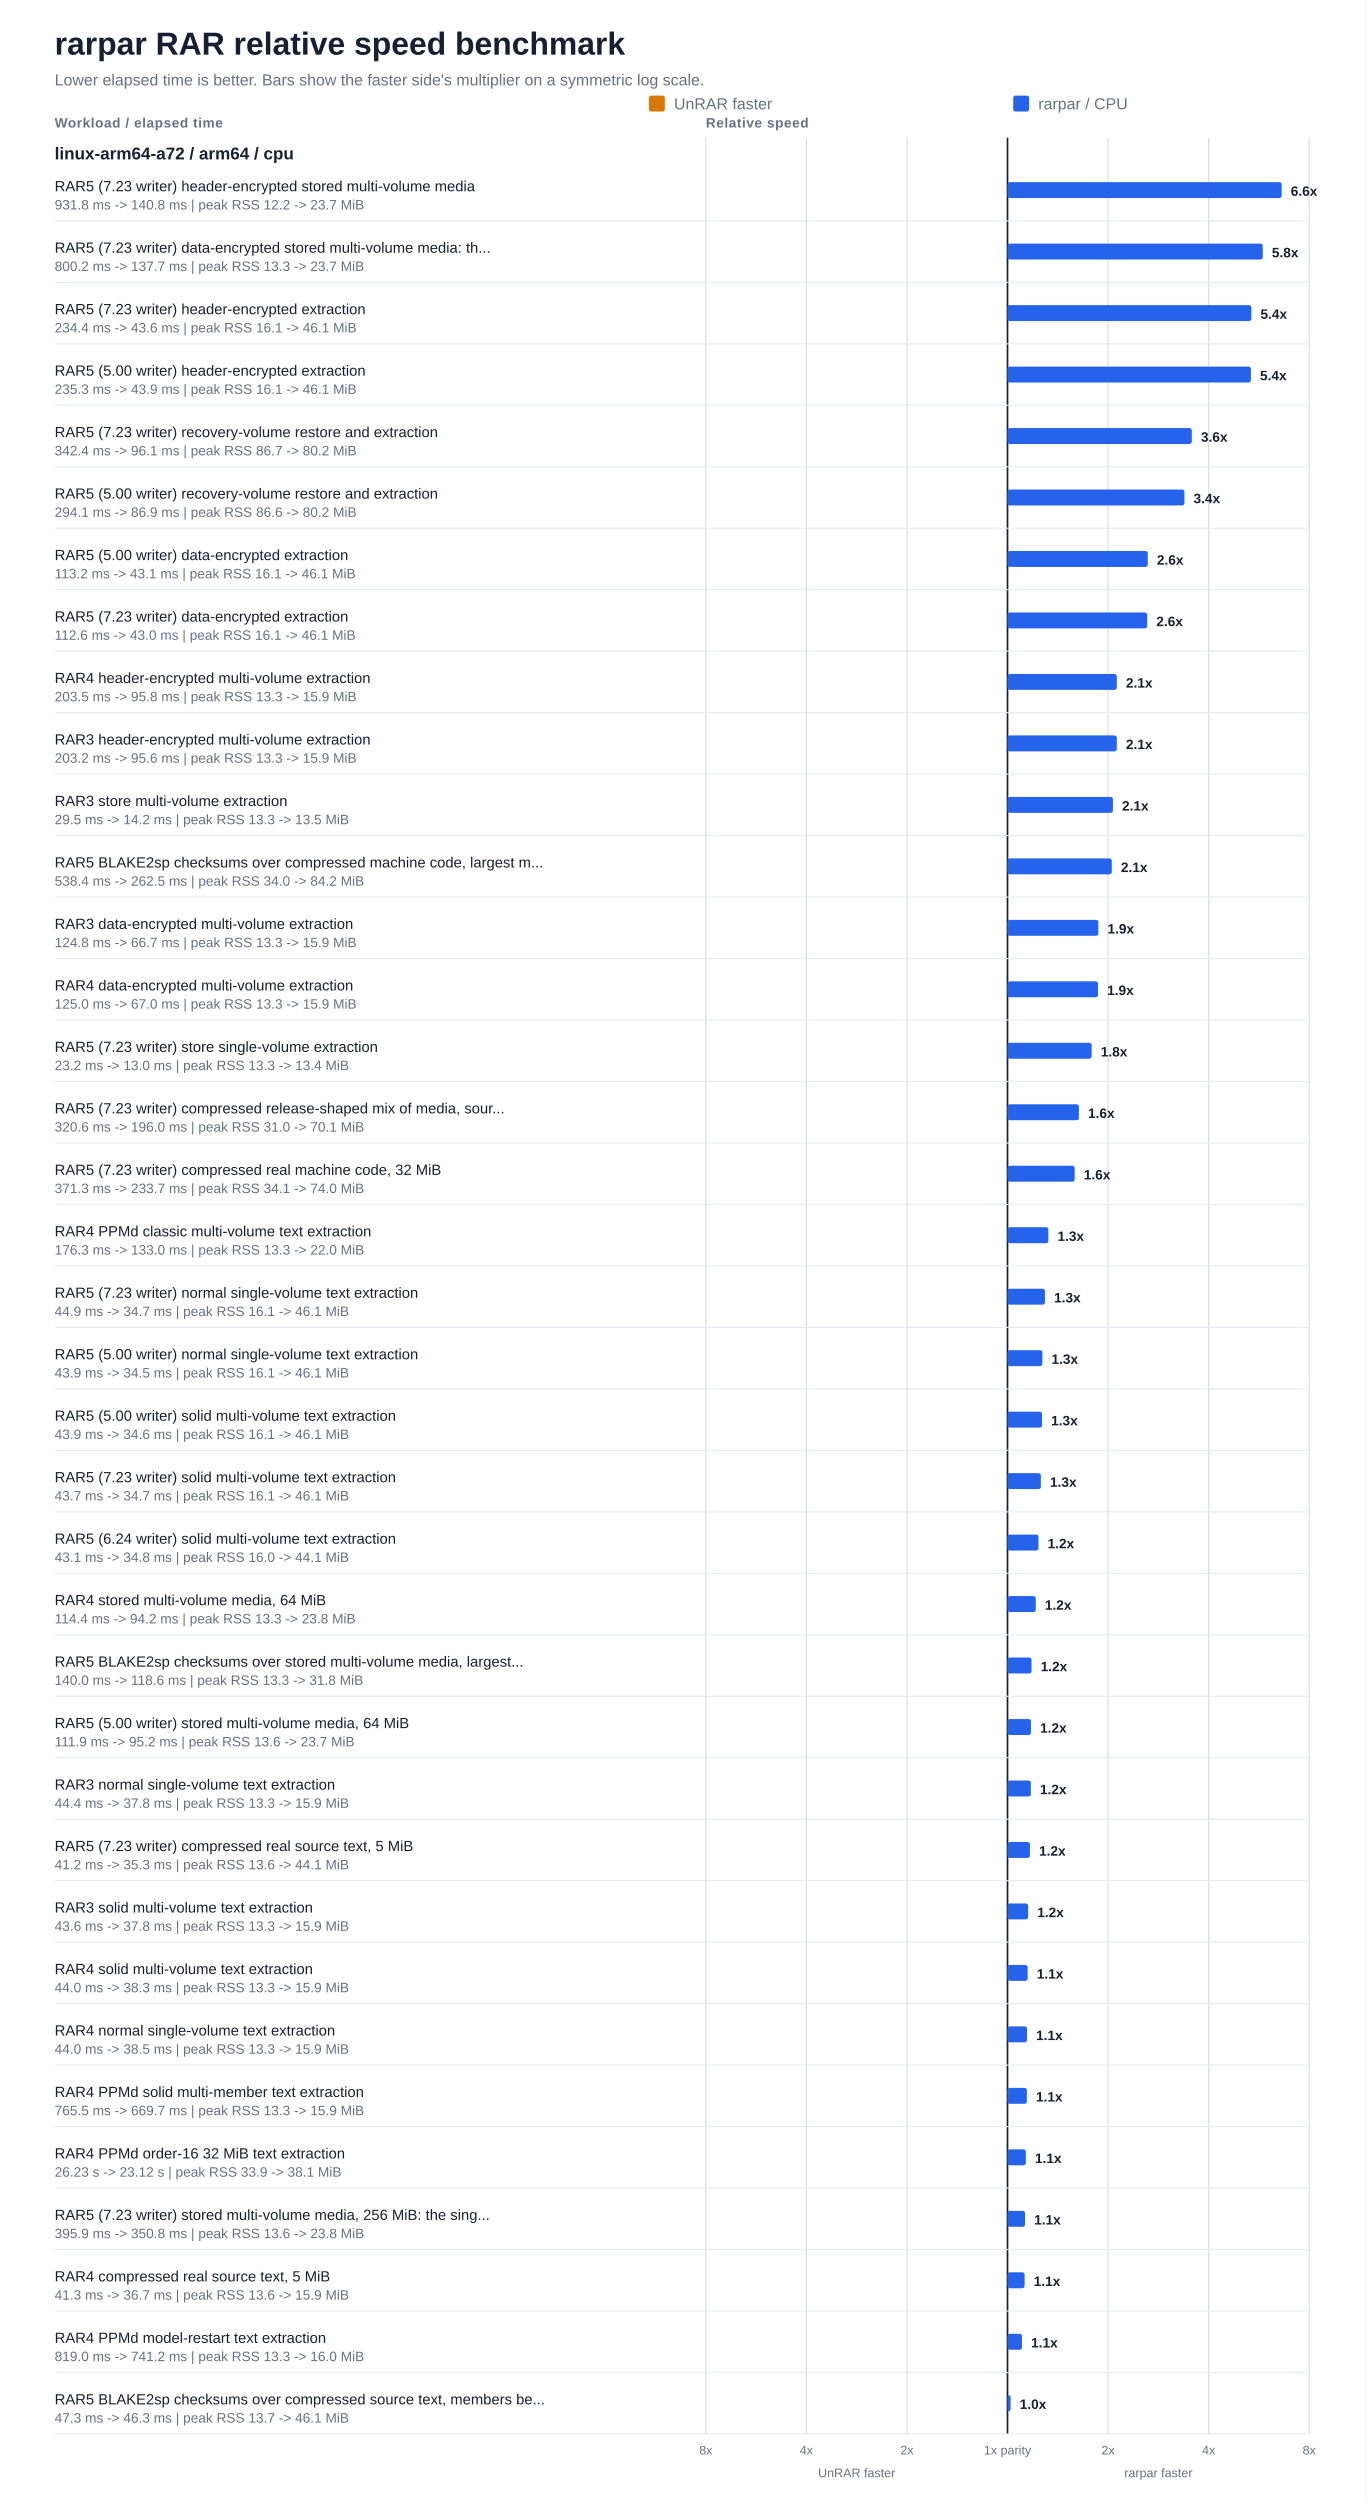
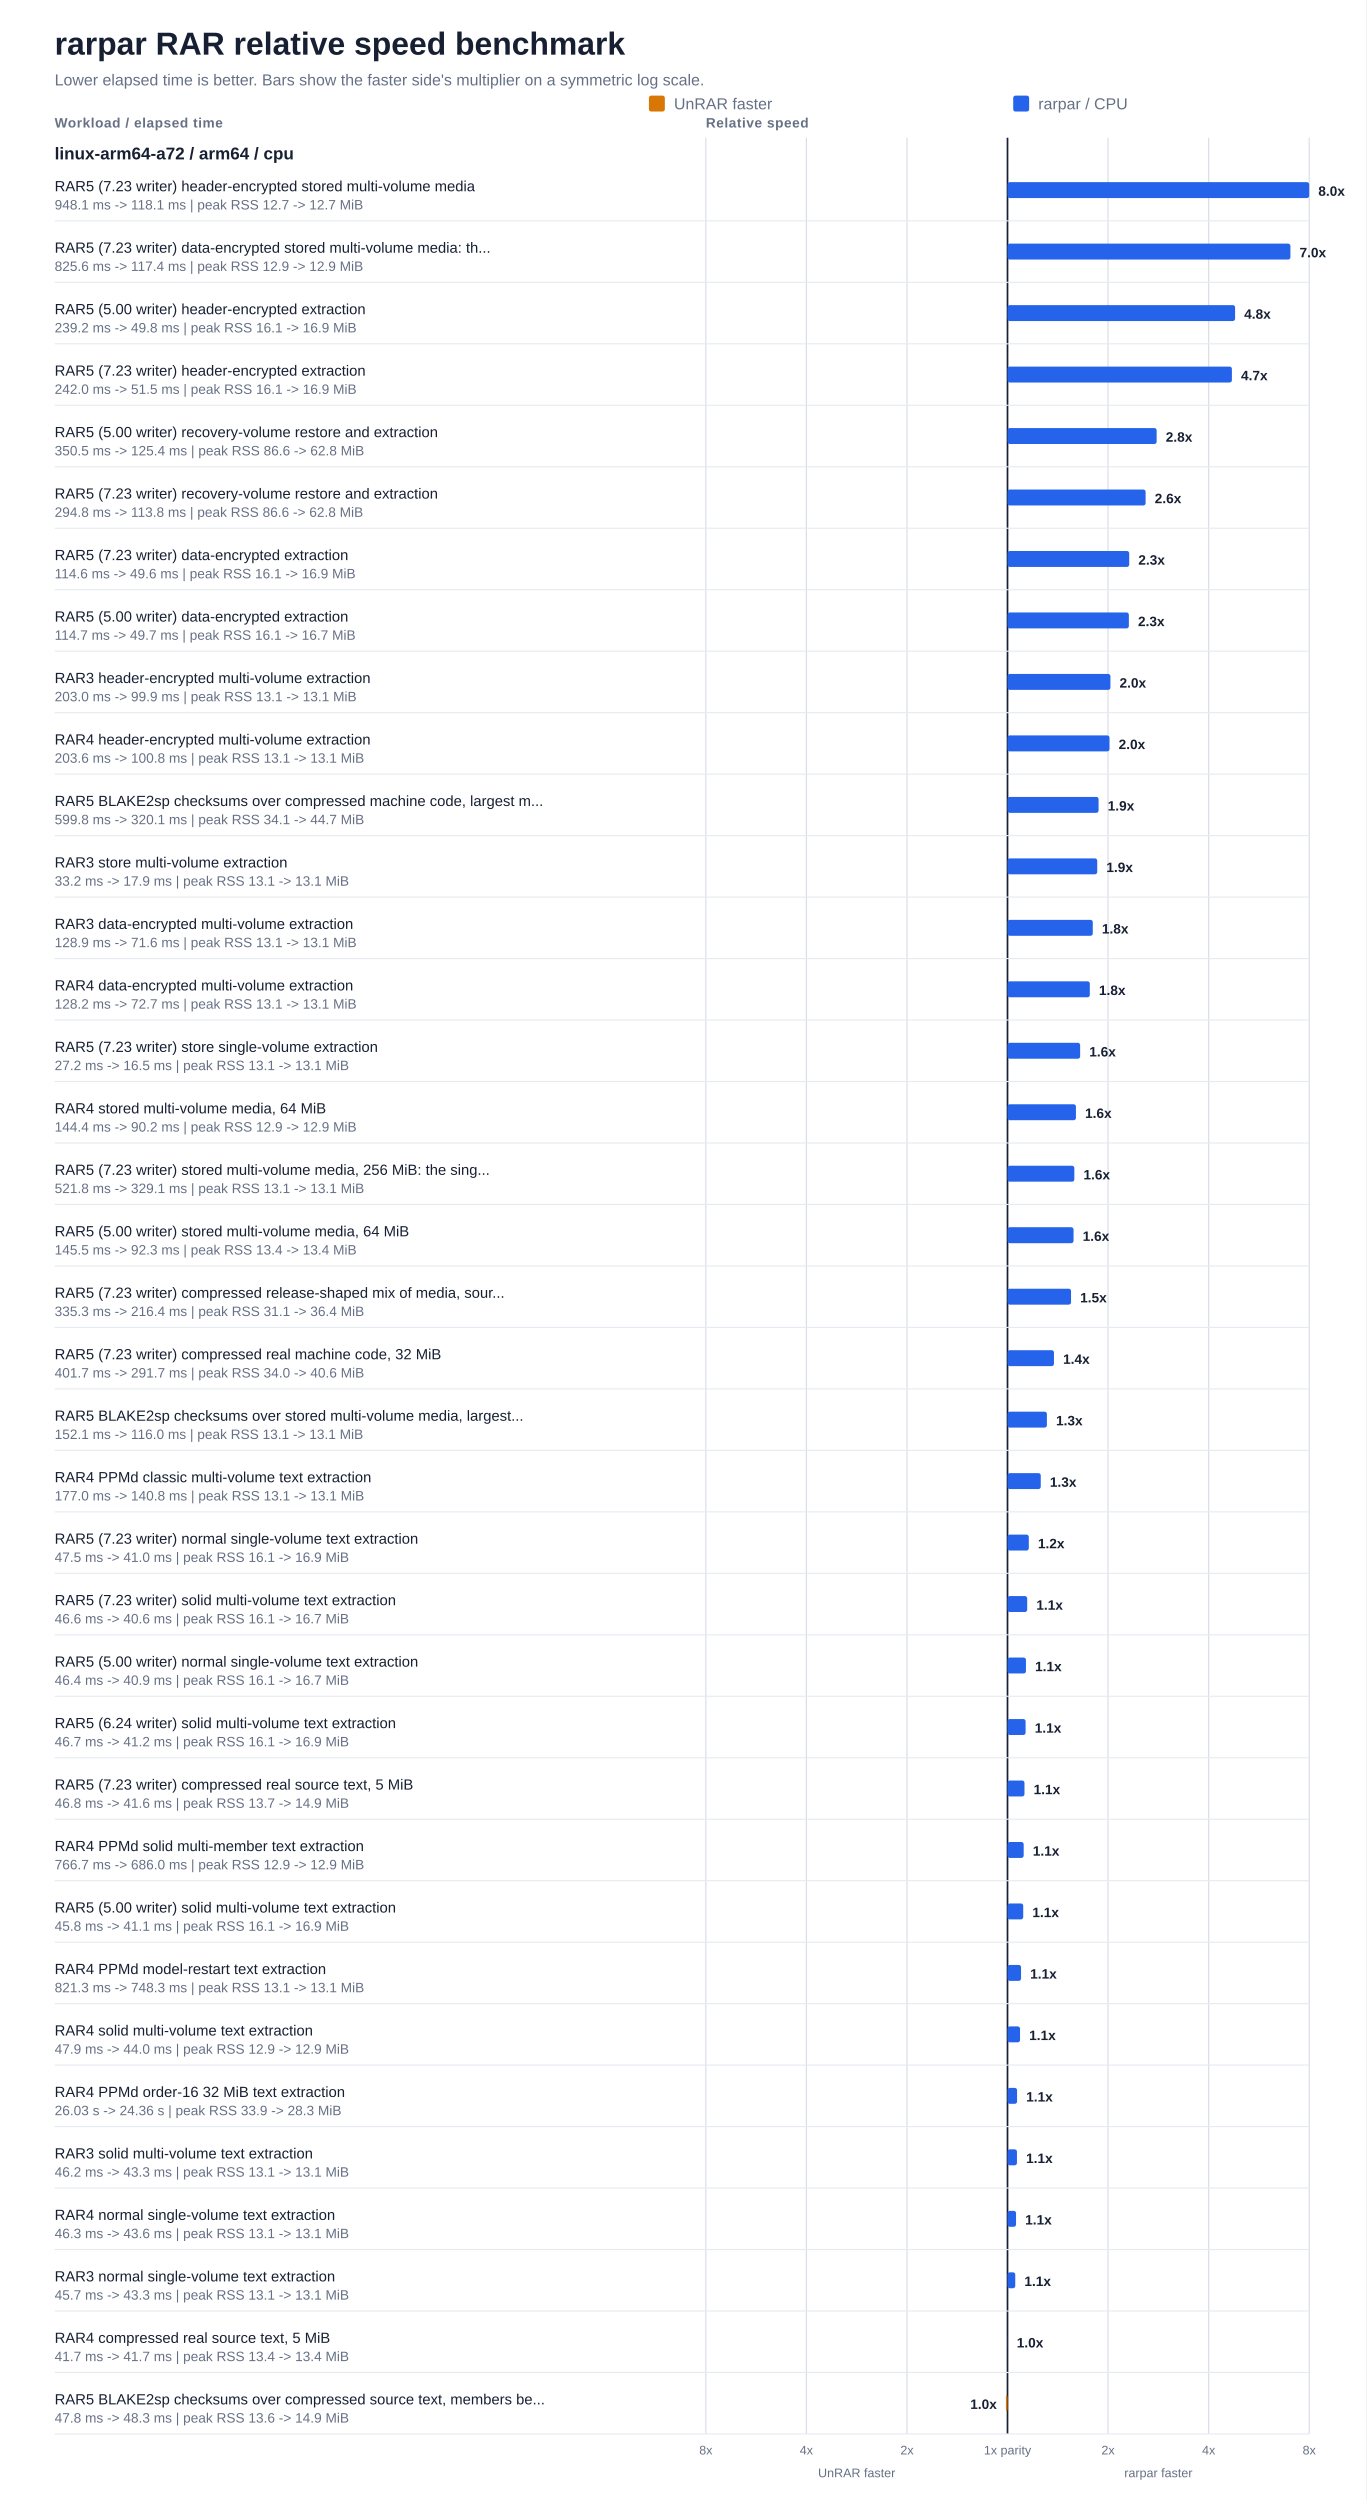
<svg xmlns="http://www.w3.org/2000/svg" width="1200" height="2196" viewBox="0 0 1200 2196" role="img" aria-labelledby="title desc">
  <style>
    .bg { fill: #ffffff; } text { font-family: Arial, sans-serif; fill: #172033; }
    .title { font-size: 28px; font-weight: 600; } .subtitle { font-size: 14px; fill: #667085; }
    .column { font-size: 12px; font-weight: 600; fill: #667085; letter-spacing: .04em; text-transform: uppercase; }
    .machine { font-size: 15px; font-weight: 600; } .workload { font-size: 13px; font-weight: 500; }
    .timing { font-size: 12px; fill: #667085; } .tick { font-size: 11px; fill: #667085; } .ratio { font-size: 12px; font-weight: 600; }
    .grid { stroke: #d7dce5; stroke-width: 1; } .parity { stroke: #172033; stroke-width: 1.5; } .rule { stroke: #e7eaf0; stroke-width: 1; }
    .cpu { fill: #2563eb; } .gpu { fill: #7c3aed; } .slower { fill: #d97706; }
    @media (prefers-color-scheme: dark) { .bg { fill: #0d1117; } text { fill: #e6edf3; } .subtitle, .column, .timing, .tick { fill: #9ca7b5; } .grid { stroke: #30363d; } .parity { stroke: #e6edf3; } .rule { stroke: #21262d; } .cpu { fill: #58a6ff; } .gpu { fill: #bc8cff; } .slower { fill: #f2a65a; } }
  </style>
  <rect class="bg" width="1200" height="2196" />
  <text class="title" x="48" y="48">rarpar RAR relative speed benchmark</text>
  <text class="subtitle" x="48" y="75">Lower elapsed time is better. Bars show the faster side's multiplier on a symmetric log scale.</text>
  <g aria-label="Legend">
    <rect class="slower" x="570" y="84" width="14" height="14" rx="2" />
    <text class="subtitle" x="592" y="96">UnRAR faster</text>
    <rect class="cpu" x="890" y="84" width="14" height="14" rx="2" />
    <text class="subtitle" x="912" y="96">rarpar / CPU</text>
  </g>
  <text class="column" x="48" y="112">Workload / elapsed time</text>
  <text class="column" x="620" y="112">Relative speed</text>
  <g aria-label="Relative speed axis">
    <line class="grid" x1="620.0" y1="121" x2="620.0" y2="2138" />
    <text class="tick" x="620.0" y="2156" text-anchor="middle">8x</text>
    <line class="grid" x1="708.3" y1="121" x2="708.3" y2="2138" />
    <text class="tick" x="708.3" y="2156" text-anchor="middle">4x</text>
    <line class="grid" x1="796.7" y1="121" x2="796.7" y2="2138" />
    <text class="tick" x="796.7" y="2156" text-anchor="middle">2x</text>
    <line class="parity" x1="885.0" y1="121" x2="885.0" y2="2138" />
    <text class="tick" x="885.0" y="2156" text-anchor="middle">1x parity</text>
    <line class="grid" x1="973.3" y1="121" x2="973.3" y2="2138" />
    <text class="tick" x="973.3" y="2156" text-anchor="middle">2x</text>
    <line class="grid" x1="1061.7" y1="121" x2="1061.7" y2="2138" />
    <text class="tick" x="1061.7" y="2156" text-anchor="middle">4x</text>
    <line class="grid" x1="1150.0" y1="121" x2="1150.0" y2="2138" />
    <text class="tick" x="1150.0" y="2156" text-anchor="middle">8x</text>
    <text class="tick" x="752.5" y="2176" text-anchor="middle">UnRAR faster</text>
    <text class="tick" x="1017.5" y="2176" text-anchor="middle">rarpar faster</text>
  </g>
  <g aria-label="RAR benchmarks">
    <text class="machine" x="48" y="140">linux-arm64-a72 / arm64 / cpu</text>
    <text class="workload" x="48" y="168">RAR5 (7.23 writer) header-encrypted stored multi-volume media</text>
-     <text class="timing" x="48" y="184">931.8 ms -&gt; 140.8 ms  |  peak RSS 12.2 -&gt; 23.7 MiB</text>
-     <rect class="cpu" x="885.0" y="160" width="240.8" height="14" rx="2" />
-     <text class="ratio" x="1133.8" y="172">6.6x</text>
+     <text class="timing" x="48" y="184">948.1 ms -&gt; 118.1 ms  |  peak RSS 12.7 -&gt; 12.7 MiB</text>
+     <rect class="cpu" x="885.0" y="160" width="265.0" height="14" rx="2" />
+     <text class="ratio" x="1158.0" y="172">8.0x</text>
    <line class="rule" x1="48" y1="194" x2="1150" y2="194" />
    <text class="workload" x="48" y="222">RAR5 (7.23 writer) data-encrypted stored multi-volume media: th...</text>
-     <text class="timing" x="48" y="238">800.2 ms -&gt; 137.7 ms  |  peak RSS 13.3 -&gt; 23.7 MiB</text>
-     <rect class="cpu" x="885.0" y="214" width="224.2" height="14" rx="2" />
-     <text class="ratio" x="1117.2" y="226">5.8x</text>
+     <text class="timing" x="48" y="238">825.6 ms -&gt; 117.4 ms  |  peak RSS 12.9 -&gt; 12.9 MiB</text>
+     <rect class="cpu" x="885.0" y="214" width="248.5" height="14" rx="2" />
+     <text class="ratio" x="1141.5" y="226">7.0x</text>
    <line class="rule" x1="48" y1="248" x2="1150" y2="248" />
-     <text class="workload" x="48" y="276">RAR5 (7.23 writer) header-encrypted extraction</text>
-     <text class="timing" x="48" y="292">234.4 ms -&gt; 43.6 ms  |  peak RSS 16.1 -&gt; 46.1 MiB</text>
-     <rect class="cpu" x="885.0" y="268" width="214.2" height="14" rx="2" />
-     <text class="ratio" x="1107.2" y="280">5.4x</text>
+     <text class="workload" x="48" y="276">RAR5 (5.00 writer) header-encrypted extraction</text>
+     <text class="timing" x="48" y="292">239.2 ms -&gt; 49.8 ms  |  peak RSS 16.1 -&gt; 16.9 MiB</text>
+     <rect class="cpu" x="885.0" y="268" width="199.9" height="14" rx="2" />
+     <text class="ratio" x="1092.9" y="280">4.8x</text>
    <line class="rule" x1="48" y1="302" x2="1150" y2="302" />
-     <text class="workload" x="48" y="330">RAR5 (5.00 writer) header-encrypted extraction</text>
-     <text class="timing" x="48" y="346">235.3 ms -&gt; 43.9 ms  |  peak RSS 16.1 -&gt; 46.1 MiB</text>
-     <rect class="cpu" x="885.0" y="322" width="213.8" height="14" rx="2" />
-     <text class="ratio" x="1106.8" y="334">5.4x</text>
+     <text class="workload" x="48" y="330">RAR5 (7.23 writer) header-encrypted extraction</text>
+     <text class="timing" x="48" y="346">242.0 ms -&gt; 51.5 ms  |  peak RSS 16.1 -&gt; 16.9 MiB</text>
+     <rect class="cpu" x="885.0" y="322" width="197.1" height="14" rx="2" />
+     <text class="ratio" x="1090.1" y="334">4.7x</text>
    <line class="rule" x1="48" y1="356" x2="1150" y2="356" />
-     <text class="workload" x="48" y="384">RAR5 (7.23 writer) recovery-volume restore and extraction</text>
-     <text class="timing" x="48" y="400">342.4 ms -&gt; 96.1 ms  |  peak RSS 86.7 -&gt; 80.2 MiB</text>
-     <rect class="cpu" x="885.0" y="376" width="161.9" height="14" rx="2" />
-     <text class="ratio" x="1054.9" y="388">3.6x</text>
+     <text class="workload" x="48" y="384">RAR5 (5.00 writer) recovery-volume restore and extraction</text>
+     <text class="timing" x="48" y="400">350.5 ms -&gt; 125.4 ms  |  peak RSS 86.6 -&gt; 62.8 MiB</text>
+     <rect class="cpu" x="885.0" y="376" width="131.0" height="14" rx="2" />
+     <text class="ratio" x="1024.0" y="388">2.8x</text>
    <line class="rule" x1="48" y1="410" x2="1150" y2="410" />
-     <text class="workload" x="48" y="438">RAR5 (5.00 writer) recovery-volume restore and extraction</text>
-     <text class="timing" x="48" y="454">294.1 ms -&gt; 86.9 ms  |  peak RSS 86.6 -&gt; 80.2 MiB</text>
-     <rect class="cpu" x="885.0" y="430" width="155.4" height="14" rx="2" />
-     <text class="ratio" x="1048.4" y="442">3.4x</text>
+     <text class="workload" x="48" y="438">RAR5 (7.23 writer) recovery-volume restore and extraction</text>
+     <text class="timing" x="48" y="454">294.8 ms -&gt; 113.8 ms  |  peak RSS 86.6 -&gt; 62.8 MiB</text>
+     <rect class="cpu" x="885.0" y="430" width="121.3" height="14" rx="2" />
+     <text class="ratio" x="1014.3" y="442">2.6x</text>
    <line class="rule" x1="48" y1="464" x2="1150" y2="464" />
-     <text class="workload" x="48" y="492">RAR5 (5.00 writer) data-encrypted extraction</text>
-     <text class="timing" x="48" y="508">113.2 ms -&gt; 43.1 ms  |  peak RSS 16.1 -&gt; 46.1 MiB</text>
-     <rect class="cpu" x="885.0" y="484" width="123.2" height="14" rx="2" />
-     <text class="ratio" x="1016.2" y="496">2.6x</text>
+     <text class="workload" x="48" y="492">RAR5 (7.23 writer) data-encrypted extraction</text>
+     <text class="timing" x="48" y="508">114.6 ms -&gt; 49.6 ms  |  peak RSS 16.1 -&gt; 16.9 MiB</text>
+     <rect class="cpu" x="885.0" y="484" width="106.9" height="14" rx="2" />
+     <text class="ratio" x="999.9" y="496">2.3x</text>
    <line class="rule" x1="48" y1="518" x2="1150" y2="518" />
-     <text class="workload" x="48" y="546">RAR5 (7.23 writer) data-encrypted extraction</text>
-     <text class="timing" x="48" y="562">112.6 ms -&gt; 43.0 ms  |  peak RSS 16.1 -&gt; 46.1 MiB</text>
-     <rect class="cpu" x="885.0" y="538" width="122.7" height="14" rx="2" />
-     <text class="ratio" x="1015.7" y="550">2.6x</text>
+     <text class="workload" x="48" y="546">RAR5 (5.00 writer) data-encrypted extraction</text>
+     <text class="timing" x="48" y="562">114.7 ms -&gt; 49.7 ms  |  peak RSS 16.1 -&gt; 16.7 MiB</text>
+     <rect class="cpu" x="885.0" y="538" width="106.6" height="14" rx="2" />
+     <text class="ratio" x="999.6" y="550">2.3x</text>
    <line class="rule" x1="48" y1="572" x2="1150" y2="572" />
-     <text class="workload" x="48" y="600">RAR4 header-encrypted multi-volume extraction</text>
-     <text class="timing" x="48" y="616">203.5 ms -&gt; 95.8 ms  |  peak RSS 13.3 -&gt; 15.9 MiB</text>
-     <rect class="cpu" x="885.0" y="592" width="96.0" height="14" rx="2" />
-     <text class="ratio" x="989.0" y="604">2.1x</text>
+     <text class="workload" x="48" y="600">RAR3 header-encrypted multi-volume extraction</text>
+     <text class="timing" x="48" y="616">203.0 ms -&gt; 99.9 ms  |  peak RSS 13.1 -&gt; 13.1 MiB</text>
+     <rect class="cpu" x="885.0" y="592" width="90.4" height="14" rx="2" />
+     <text class="ratio" x="983.4" y="604">2.0x</text>
    <line class="rule" x1="48" y1="626" x2="1150" y2="626" />
-     <text class="workload" x="48" y="654">RAR3 header-encrypted multi-volume extraction</text>
-     <text class="timing" x="48" y="670">203.2 ms -&gt; 95.6 ms  |  peak RSS 13.3 -&gt; 15.9 MiB</text>
-     <rect class="cpu" x="885.0" y="646" width="96.0" height="14" rx="2" />
-     <text class="ratio" x="989.0" y="658">2.1x</text>
+     <text class="workload" x="48" y="654">RAR4 header-encrypted multi-volume extraction</text>
+     <text class="timing" x="48" y="670">203.6 ms -&gt; 100.8 ms  |  peak RSS 13.1 -&gt; 13.1 MiB</text>
+     <rect class="cpu" x="885.0" y="646" width="89.6" height="14" rx="2" />
+     <text class="ratio" x="982.6" y="658">2.0x</text>
    <line class="rule" x1="48" y1="680" x2="1150" y2="680" />
-     <text class="workload" x="48" y="708">RAR3 store multi-volume extraction</text>
-     <text class="timing" x="48" y="724">29.5 ms -&gt; 14.2 ms  |  peak RSS 13.3 -&gt; 13.5 MiB</text>
-     <rect class="cpu" x="885.0" y="700" width="92.6" height="14" rx="2" />
-     <text class="ratio" x="985.6" y="712">2.1x</text>
+     <text class="workload" x="48" y="708">RAR5 BLAKE2sp checksums over compressed machine code, largest m...</text>
+     <text class="timing" x="48" y="724">599.8 ms -&gt; 320.1 ms  |  peak RSS 34.1 -&gt; 44.7 MiB</text>
+     <rect class="cpu" x="885.0" y="700" width="80.0" height="14" rx="2" />
+     <text class="ratio" x="973.0" y="712">1.9x</text>
    <line class="rule" x1="48" y1="734" x2="1150" y2="734" />
-     <text class="workload" x="48" y="762">RAR5 BLAKE2sp checksums over compressed machine code, largest m...</text>
-     <text class="timing" x="48" y="778">538.4 ms -&gt; 262.5 ms  |  peak RSS 34.0 -&gt; 84.2 MiB</text>
-     <rect class="cpu" x="885.0" y="754" width="91.6" height="14" rx="2" />
-     <text class="ratio" x="984.6" y="766">2.1x</text>
+     <text class="workload" x="48" y="762">RAR3 store multi-volume extraction</text>
+     <text class="timing" x="48" y="778">33.2 ms -&gt; 17.9 ms  |  peak RSS 13.1 -&gt; 13.1 MiB</text>
+     <rect class="cpu" x="885.0" y="754" width="78.8" height="14" rx="2" />
+     <text class="ratio" x="971.8" y="766">1.9x</text>
    <line class="rule" x1="48" y1="788" x2="1150" y2="788" />
    <text class="workload" x="48" y="816">RAR3 data-encrypted multi-volume extraction</text>
-     <text class="timing" x="48" y="832">124.8 ms -&gt; 66.7 ms  |  peak RSS 13.3 -&gt; 15.9 MiB</text>
-     <rect class="cpu" x="885.0" y="808" width="79.8" height="14" rx="2" />
-     <text class="ratio" x="972.8" y="820">1.9x</text>
+     <text class="timing" x="48" y="832">128.9 ms -&gt; 71.6 ms  |  peak RSS 13.1 -&gt; 13.1 MiB</text>
+     <rect class="cpu" x="885.0" y="808" width="74.9" height="14" rx="2" />
+     <text class="ratio" x="967.9" y="820">1.8x</text>
    <line class="rule" x1="48" y1="842" x2="1150" y2="842" />
    <text class="workload" x="48" y="870">RAR4 data-encrypted multi-volume extraction</text>
-     <text class="timing" x="48" y="886">125.0 ms -&gt; 67.0 ms  |  peak RSS 13.3 -&gt; 15.9 MiB</text>
-     <rect class="cpu" x="885.0" y="862" width="79.5" height="14" rx="2" />
-     <text class="ratio" x="972.5" y="874">1.9x</text>
+     <text class="timing" x="48" y="886">128.2 ms -&gt; 72.7 ms  |  peak RSS 13.1 -&gt; 13.1 MiB</text>
+     <rect class="cpu" x="885.0" y="862" width="72.3" height="14" rx="2" />
+     <text class="ratio" x="965.3" y="874">1.8x</text>
    <line class="rule" x1="48" y1="896" x2="1150" y2="896" />
    <text class="workload" x="48" y="924">RAR5 (7.23 writer) store single-volume extraction</text>
-     <text class="timing" x="48" y="940">23.2 ms -&gt; 13.0 ms  |  peak RSS 13.3 -&gt; 13.4 MiB</text>
-     <rect class="cpu" x="885.0" y="916" width="73.9" height="14" rx="2" />
-     <text class="ratio" x="966.9" y="928">1.8x</text>
+     <text class="timing" x="48" y="940">27.2 ms -&gt; 16.5 ms  |  peak RSS 13.1 -&gt; 13.1 MiB</text>
+     <rect class="cpu" x="885.0" y="916" width="63.8" height="14" rx="2" />
+     <text class="ratio" x="956.8" y="928">1.6x</text>
    <line class="rule" x1="48" y1="950" x2="1150" y2="950" />
-     <text class="workload" x="48" y="978">RAR5 (7.23 writer) compressed release-shaped mix of media, sour...</text>
-     <text class="timing" x="48" y="994">320.6 ms -&gt; 196.0 ms  |  peak RSS 31.0 -&gt; 70.1 MiB</text>
-     <rect class="cpu" x="885.0" y="970" width="62.7" height="14" rx="2" />
-     <text class="ratio" x="955.7" y="982">1.6x</text>
+     <text class="workload" x="48" y="978">RAR4 stored multi-volume media, 64 MiB</text>
+     <text class="timing" x="48" y="994">144.4 ms -&gt; 90.2 ms  |  peak RSS 12.9 -&gt; 12.9 MiB</text>
+     <rect class="cpu" x="885.0" y="970" width="60.1" height="14" rx="2" />
+     <text class="ratio" x="953.1" y="982">1.6x</text>
    <line class="rule" x1="48" y1="1004" x2="1150" y2="1004" />
-     <text class="workload" x="48" y="1032">RAR5 (7.23 writer) compressed real machine code, 32 MiB</text>
-     <text class="timing" x="48" y="1048">371.3 ms -&gt; 233.7 ms  |  peak RSS 34.1 -&gt; 74.0 MiB</text>
-     <rect class="cpu" x="885.0" y="1024" width="59.0" height="14" rx="2" />
-     <text class="ratio" x="952.0" y="1036">1.6x</text>
+     <text class="workload" x="48" y="1032">RAR5 (7.23 writer) stored multi-volume media, 256 MiB: the sing...</text>
+     <text class="timing" x="48" y="1048">521.8 ms -&gt; 329.1 ms  |  peak RSS 13.1 -&gt; 13.1 MiB</text>
+     <rect class="cpu" x="885.0" y="1024" width="58.7" height="14" rx="2" />
+     <text class="ratio" x="951.7" y="1036">1.6x</text>
    <line class="rule" x1="48" y1="1058" x2="1150" y2="1058" />
-     <text class="workload" x="48" y="1086">RAR4 PPMd classic multi-volume text extraction</text>
-     <text class="timing" x="48" y="1102">176.3 ms -&gt; 133.0 ms  |  peak RSS 13.3 -&gt; 22.0 MiB</text>
-     <rect class="cpu" x="885.0" y="1078" width="35.9" height="14" rx="2" />
-     <text class="ratio" x="928.9" y="1090">1.3x</text>
+     <text class="workload" x="48" y="1086">RAR5 (5.00 writer) stored multi-volume media, 64 MiB</text>
+     <text class="timing" x="48" y="1102">145.5 ms -&gt; 92.3 ms  |  peak RSS 13.4 -&gt; 13.4 MiB</text>
+     <rect class="cpu" x="885.0" y="1078" width="58.0" height="14" rx="2" />
+     <text class="ratio" x="951.0" y="1090">1.6x</text>
    <line class="rule" x1="48" y1="1112" x2="1150" y2="1112" />
-     <text class="workload" x="48" y="1140">RAR5 (7.23 writer) normal single-volume text extraction</text>
-     <text class="timing" x="48" y="1156">44.9 ms -&gt; 34.7 ms  |  peak RSS 16.1 -&gt; 46.1 MiB</text>
-     <rect class="cpu" x="885.0" y="1132" width="32.9" height="14" rx="2" />
-     <text class="ratio" x="925.9" y="1144">1.3x</text>
+     <text class="workload" x="48" y="1140">RAR5 (7.23 writer) compressed release-shaped mix of media, sour...</text>
+     <text class="timing" x="48" y="1156">335.3 ms -&gt; 216.4 ms  |  peak RSS 31.1 -&gt; 36.4 MiB</text>
+     <rect class="cpu" x="885.0" y="1132" width="55.8" height="14" rx="2" />
+     <text class="ratio" x="948.8" y="1144">1.5x</text>
    <line class="rule" x1="48" y1="1166" x2="1150" y2="1166" />
-     <text class="workload" x="48" y="1194">RAR5 (5.00 writer) normal single-volume text extraction</text>
-     <text class="timing" x="48" y="1210">43.9 ms -&gt; 34.5 ms  |  peak RSS 16.1 -&gt; 46.1 MiB</text>
-     <rect class="cpu" x="885.0" y="1186" width="30.6" height="14" rx="2" />
-     <text class="ratio" x="923.6" y="1198">1.3x</text>
+     <text class="workload" x="48" y="1194">RAR5 (7.23 writer) compressed real machine code, 32 MiB</text>
+     <text class="timing" x="48" y="1210">401.7 ms -&gt; 291.7 ms  |  peak RSS 34.0 -&gt; 40.6 MiB</text>
+     <rect class="cpu" x="885.0" y="1186" width="40.8" height="14" rx="2" />
+     <text class="ratio" x="933.8" y="1198">1.4x</text>
    <line class="rule" x1="48" y1="1220" x2="1150" y2="1220" />
-     <text class="workload" x="48" y="1248">RAR5 (5.00 writer) solid multi-volume text extraction</text>
-     <text class="timing" x="48" y="1264">43.9 ms -&gt; 34.6 ms  |  peak RSS 16.1 -&gt; 46.1 MiB</text>
-     <rect class="cpu" x="885.0" y="1240" width="30.3" height="14" rx="2" />
-     <text class="ratio" x="923.3" y="1252">1.3x</text>
+     <text class="workload" x="48" y="1248">RAR5 BLAKE2sp checksums over stored multi-volume media, largest...</text>
+     <text class="timing" x="48" y="1264">152.1 ms -&gt; 116.0 ms  |  peak RSS 13.1 -&gt; 13.1 MiB</text>
+     <rect class="cpu" x="885.0" y="1240" width="34.6" height="14" rx="2" />
+     <text class="ratio" x="927.6" y="1252">1.3x</text>
    <line class="rule" x1="48" y1="1274" x2="1150" y2="1274" />
-     <text class="workload" x="48" y="1302">RAR5 (7.23 writer) solid multi-volume text extraction</text>
-     <text class="timing" x="48" y="1318">43.7 ms -&gt; 34.7 ms  |  peak RSS 16.1 -&gt; 46.1 MiB</text>
-     <rect class="cpu" x="885.0" y="1294" width="29.3" height="14" rx="2" />
-     <text class="ratio" x="922.3" y="1306">1.3x</text>
+     <text class="workload" x="48" y="1302">RAR4 PPMd classic multi-volume text extraction</text>
+     <text class="timing" x="48" y="1318">177.0 ms -&gt; 140.8 ms  |  peak RSS 13.1 -&gt; 13.1 MiB</text>
+     <rect class="cpu" x="885.0" y="1294" width="29.2" height="14" rx="2" />
+     <text class="ratio" x="922.2" y="1306">1.3x</text>
    <line class="rule" x1="48" y1="1328" x2="1150" y2="1328" />
-     <text class="workload" x="48" y="1356">RAR5 (6.24 writer) solid multi-volume text extraction</text>
-     <text class="timing" x="48" y="1372">43.1 ms -&gt; 34.8 ms  |  peak RSS 16.0 -&gt; 44.1 MiB</text>
-     <rect class="cpu" x="885.0" y="1348" width="27.2" height="14" rx="2" />
-     <text class="ratio" x="920.2" y="1360">1.2x</text>
+     <text class="workload" x="48" y="1356">RAR5 (7.23 writer) normal single-volume text extraction</text>
+     <text class="timing" x="48" y="1372">47.5 ms -&gt; 41.0 ms  |  peak RSS 16.1 -&gt; 16.9 MiB</text>
+     <rect class="cpu" x="885.0" y="1348" width="18.7" height="14" rx="2" />
+     <text class="ratio" x="911.7" y="1360">1.2x</text>
    <line class="rule" x1="48" y1="1382" x2="1150" y2="1382" />
-     <text class="workload" x="48" y="1410">RAR4 stored multi-volume media, 64 MiB</text>
-     <text class="timing" x="48" y="1426">114.4 ms -&gt; 94.2 ms  |  peak RSS 13.3 -&gt; 23.8 MiB</text>
-     <rect class="cpu" x="885.0" y="1402" width="24.8" height="14" rx="2" />
-     <text class="ratio" x="917.8" y="1414">1.2x</text>
+     <text class="workload" x="48" y="1410">RAR5 (7.23 writer) solid multi-volume text extraction</text>
+     <text class="timing" x="48" y="1426">46.6 ms -&gt; 40.6 ms  |  peak RSS 16.1 -&gt; 16.7 MiB</text>
+     <rect class="cpu" x="885.0" y="1402" width="17.3" height="14" rx="2" />
+     <text class="ratio" x="910.3" y="1414">1.1x</text>
    <line class="rule" x1="48" y1="1436" x2="1150" y2="1436" />
-     <text class="workload" x="48" y="1464">RAR5 BLAKE2sp checksums over stored multi-volume media, largest...</text>
-     <text class="timing" x="48" y="1480">140.0 ms -&gt; 118.6 ms  |  peak RSS 13.3 -&gt; 31.8 MiB</text>
-     <rect class="cpu" x="885.0" y="1456" width="21.1" height="14" rx="2" />
-     <text class="ratio" x="914.1" y="1468">1.2x</text>
+     <text class="workload" x="48" y="1464">RAR5 (5.00 writer) normal single-volume text extraction</text>
+     <text class="timing" x="48" y="1480">46.4 ms -&gt; 40.9 ms  |  peak RSS 16.1 -&gt; 16.7 MiB</text>
+     <rect class="cpu" x="885.0" y="1456" width="16.2" height="14" rx="2" />
+     <text class="ratio" x="909.2" y="1468">1.1x</text>
    <line class="rule" x1="48" y1="1490" x2="1150" y2="1490" />
-     <text class="workload" x="48" y="1518">RAR5 (5.00 writer) stored multi-volume media, 64 MiB</text>
-     <text class="timing" x="48" y="1534">111.9 ms -&gt; 95.2 ms  |  peak RSS 13.6 -&gt; 23.7 MiB</text>
-     <rect class="cpu" x="885.0" y="1510" width="20.6" height="14" rx="2" />
-     <text class="ratio" x="913.6" y="1522">1.2x</text>
+     <text class="workload" x="48" y="1518">RAR5 (6.24 writer) solid multi-volume text extraction</text>
+     <text class="timing" x="48" y="1534">46.7 ms -&gt; 41.2 ms  |  peak RSS 16.1 -&gt; 16.9 MiB</text>
+     <rect class="cpu" x="885.0" y="1510" width="15.9" height="14" rx="2" />
+     <text class="ratio" x="908.9" y="1522">1.1x</text>
    <line class="rule" x1="48" y1="1544" x2="1150" y2="1544" />
-     <text class="workload" x="48" y="1572">RAR3 normal single-volume text extraction</text>
-     <text class="timing" x="48" y="1588">44.4 ms -&gt; 37.8 ms  |  peak RSS 13.3 -&gt; 15.9 MiB</text>
-     <rect class="cpu" x="885.0" y="1564" width="20.5" height="14" rx="2" />
-     <text class="ratio" x="913.5" y="1576">1.2x</text>
+     <text class="workload" x="48" y="1572">RAR5 (7.23 writer) compressed real source text, 5 MiB</text>
+     <text class="timing" x="48" y="1588">46.8 ms -&gt; 41.6 ms  |  peak RSS 13.7 -&gt; 14.9 MiB</text>
+     <rect class="cpu" x="885.0" y="1564" width="14.9" height="14" rx="2" />
+     <text class="ratio" x="907.9" y="1576">1.1x</text>
    <line class="rule" x1="48" y1="1598" x2="1150" y2="1598" />
-     <text class="workload" x="48" y="1626">RAR5 (7.23 writer) compressed real source text, 5 MiB</text>
-     <text class="timing" x="48" y="1642">41.2 ms -&gt; 35.3 ms  |  peak RSS 13.6 -&gt; 44.1 MiB</text>
-     <rect class="cpu" x="885.0" y="1618" width="19.7" height="14" rx="2" />
-     <text class="ratio" x="912.7" y="1630">1.2x</text>
+     <text class="workload" x="48" y="1626">RAR4 PPMd solid multi-member text extraction</text>
+     <text class="timing" x="48" y="1642">766.7 ms -&gt; 686.0 ms  |  peak RSS 12.9 -&gt; 12.9 MiB</text>
+     <rect class="cpu" x="885.0" y="1618" width="14.2" height="14" rx="2" />
+     <text class="ratio" x="907.2" y="1630">1.1x</text>
    <line class="rule" x1="48" y1="1652" x2="1150" y2="1652" />
-     <text class="workload" x="48" y="1680">RAR3 solid multi-volume text extraction</text>
-     <text class="timing" x="48" y="1696">43.6 ms -&gt; 37.8 ms  |  peak RSS 13.3 -&gt; 15.9 MiB</text>
-     <rect class="cpu" x="885.0" y="1672" width="18.1" height="14" rx="2" />
-     <text class="ratio" x="911.1" y="1684">1.2x</text>
+     <text class="workload" x="48" y="1680">RAR5 (5.00 writer) solid multi-volume text extraction</text>
+     <text class="timing" x="48" y="1696">45.8 ms -&gt; 41.1 ms  |  peak RSS 16.1 -&gt; 16.9 MiB</text>
+     <rect class="cpu" x="885.0" y="1672" width="13.8" height="14" rx="2" />
+     <text class="ratio" x="906.8" y="1684">1.1x</text>
    <line class="rule" x1="48" y1="1706" x2="1150" y2="1706" />
-     <text class="workload" x="48" y="1734">RAR4 solid multi-volume text extraction</text>
-     <text class="timing" x="48" y="1750">44.0 ms -&gt; 38.3 ms  |  peak RSS 13.3 -&gt; 15.9 MiB</text>
-     <rect class="cpu" x="885.0" y="1726" width="17.7" height="14" rx="2" />
-     <text class="ratio" x="910.7" y="1738">1.1x</text>
+     <text class="workload" x="48" y="1734">RAR4 PPMd model-restart text extraction</text>
+     <text class="timing" x="48" y="1750">821.3 ms -&gt; 748.3 ms  |  peak RSS 13.1 -&gt; 13.1 MiB</text>
+     <rect class="cpu" x="885.0" y="1726" width="11.9" height="14" rx="2" />
+     <text class="ratio" x="904.9" y="1738">1.1x</text>
    <line class="rule" x1="48" y1="1760" x2="1150" y2="1760" />
-     <text class="workload" x="48" y="1788">RAR4 normal single-volume text extraction</text>
-     <text class="timing" x="48" y="1804">44.0 ms -&gt; 38.5 ms  |  peak RSS 13.3 -&gt; 15.9 MiB</text>
-     <rect class="cpu" x="885.0" y="1780" width="17.1" height="14" rx="2" />
-     <text class="ratio" x="910.1" y="1792">1.1x</text>
+     <text class="workload" x="48" y="1788">RAR4 solid multi-volume text extraction</text>
+     <text class="timing" x="48" y="1804">47.9 ms -&gt; 44.0 ms  |  peak RSS 12.9 -&gt; 12.9 MiB</text>
+     <rect class="cpu" x="885.0" y="1780" width="11.0" height="14" rx="2" />
+     <text class="ratio" x="904.0" y="1792">1.1x</text>
    <line class="rule" x1="48" y1="1814" x2="1150" y2="1814" />
-     <text class="workload" x="48" y="1842">RAR4 PPMd solid multi-member text extraction</text>
-     <text class="timing" x="48" y="1858">765.5 ms -&gt; 669.7 ms  |  peak RSS 13.3 -&gt; 15.9 MiB</text>
-     <rect class="cpu" x="885.0" y="1834" width="17.0" height="14" rx="2" />
-     <text class="ratio" x="910.0" y="1846">1.1x</text>
+     <text class="workload" x="48" y="1842">RAR4 PPMd order-16 32 MiB text extraction</text>
+     <text class="timing" x="48" y="1858">26.03 s -&gt; 24.36 s  |  peak RSS 33.9 -&gt; 28.3 MiB</text>
+     <rect class="cpu" x="885.0" y="1834" width="8.4" height="14" rx="2" />
+     <text class="ratio" x="901.4" y="1846">1.1x</text>
    <line class="rule" x1="48" y1="1868" x2="1150" y2="1868" />
-     <text class="workload" x="48" y="1896">RAR4 PPMd order-16 32 MiB text extraction</text>
-     <text class="timing" x="48" y="1912">26.23 s -&gt; 23.12 s  |  peak RSS 33.9 -&gt; 38.1 MiB</text>
-     <rect class="cpu" x="885.0" y="1888" width="16.1" height="14" rx="2" />
-     <text class="ratio" x="909.1" y="1900">1.1x</text>
+     <text class="workload" x="48" y="1896">RAR3 solid multi-volume text extraction</text>
+     <text class="timing" x="48" y="1912">46.2 ms -&gt; 43.3 ms  |  peak RSS 13.1 -&gt; 13.1 MiB</text>
+     <rect class="cpu" x="885.0" y="1888" width="8.3" height="14" rx="2" />
+     <text class="ratio" x="901.3" y="1900">1.1x</text>
    <line class="rule" x1="48" y1="1922" x2="1150" y2="1922" />
-     <text class="workload" x="48" y="1950">RAR5 (7.23 writer) stored multi-volume media, 256 MiB: the sing...</text>
-     <text class="timing" x="48" y="1966">395.9 ms -&gt; 350.8 ms  |  peak RSS 13.6 -&gt; 23.8 MiB</text>
-     <rect class="cpu" x="885.0" y="1942" width="15.4" height="14" rx="2" />
-     <text class="ratio" x="908.4" y="1954">1.1x</text>
+     <text class="workload" x="48" y="1950">RAR4 normal single-volume text extraction</text>
+     <text class="timing" x="48" y="1966">46.3 ms -&gt; 43.6 ms  |  peak RSS 13.1 -&gt; 13.1 MiB</text>
+     <rect class="cpu" x="885.0" y="1942" width="7.5" height="14" rx="2" />
+     <text class="ratio" x="900.5" y="1954">1.1x</text>
    <line class="rule" x1="48" y1="1976" x2="1150" y2="1976" />
-     <text class="workload" x="48" y="2004">RAR4 compressed real source text, 5 MiB</text>
-     <text class="timing" x="48" y="2020">41.3 ms -&gt; 36.7 ms  |  peak RSS 13.6 -&gt; 15.9 MiB</text>
-     <rect class="cpu" x="885.0" y="1996" width="15.0" height="14" rx="2" />
-     <text class="ratio" x="908.0" y="2008">1.1x</text>
+     <text class="workload" x="48" y="2004">RAR3 normal single-volume text extraction</text>
+     <text class="timing" x="48" y="2020">45.7 ms -&gt; 43.3 ms  |  peak RSS 13.1 -&gt; 13.1 MiB</text>
+     <rect class="cpu" x="885.0" y="1996" width="6.8" height="14" rx="2" />
+     <text class="ratio" x="899.8" y="2008">1.1x</text>
    <line class="rule" x1="48" y1="2030" x2="1150" y2="2030" />
-     <text class="workload" x="48" y="2058">RAR4 PPMd model-restart text extraction</text>
-     <text class="timing" x="48" y="2074">819.0 ms -&gt; 741.2 ms  |  peak RSS 13.3 -&gt; 16.0 MiB</text>
-     <rect class="cpu" x="885.0" y="2050" width="12.7" height="14" rx="2" />
-     <text class="ratio" x="905.7" y="2062">1.1x</text>
+     <text class="workload" x="48" y="2058">RAR4 compressed real source text, 5 MiB</text>
+     <text class="timing" x="48" y="2074">41.7 ms -&gt; 41.7 ms  |  peak RSS 13.4 -&gt; 13.4 MiB</text>
+     <rect class="cpu" x="885.0" y="2050" width="0.1" height="14" rx="2" />
+     <text class="ratio" x="893.1" y="2062">1.0x</text>
    <line class="rule" x1="48" y1="2084" x2="1150" y2="2084" />
    <text class="workload" x="48" y="2112">RAR5 BLAKE2sp checksums over compressed source text, members be...</text>
-     <text class="timing" x="48" y="2128">47.3 ms -&gt; 46.3 ms  |  peak RSS 13.7 -&gt; 46.1 MiB</text>
-     <rect class="cpu" x="885.0" y="2104" width="2.7" height="14" rx="2" />
-     <text class="ratio" x="895.7" y="2116">1.0x</text>
+     <text class="timing" x="48" y="2128">47.8 ms -&gt; 48.3 ms  |  peak RSS 13.6 -&gt; 14.9 MiB</text>
+     <rect class="slower" x="883.6" y="2104" width="1.4" height="14" rx="2" />
+     <text class="ratio" x="875.6" y="2116" text-anchor="end">1.0x</text>
    <line class="rule" x1="48" y1="2138" x2="1150" y2="2138" />
  </g>
</svg>
